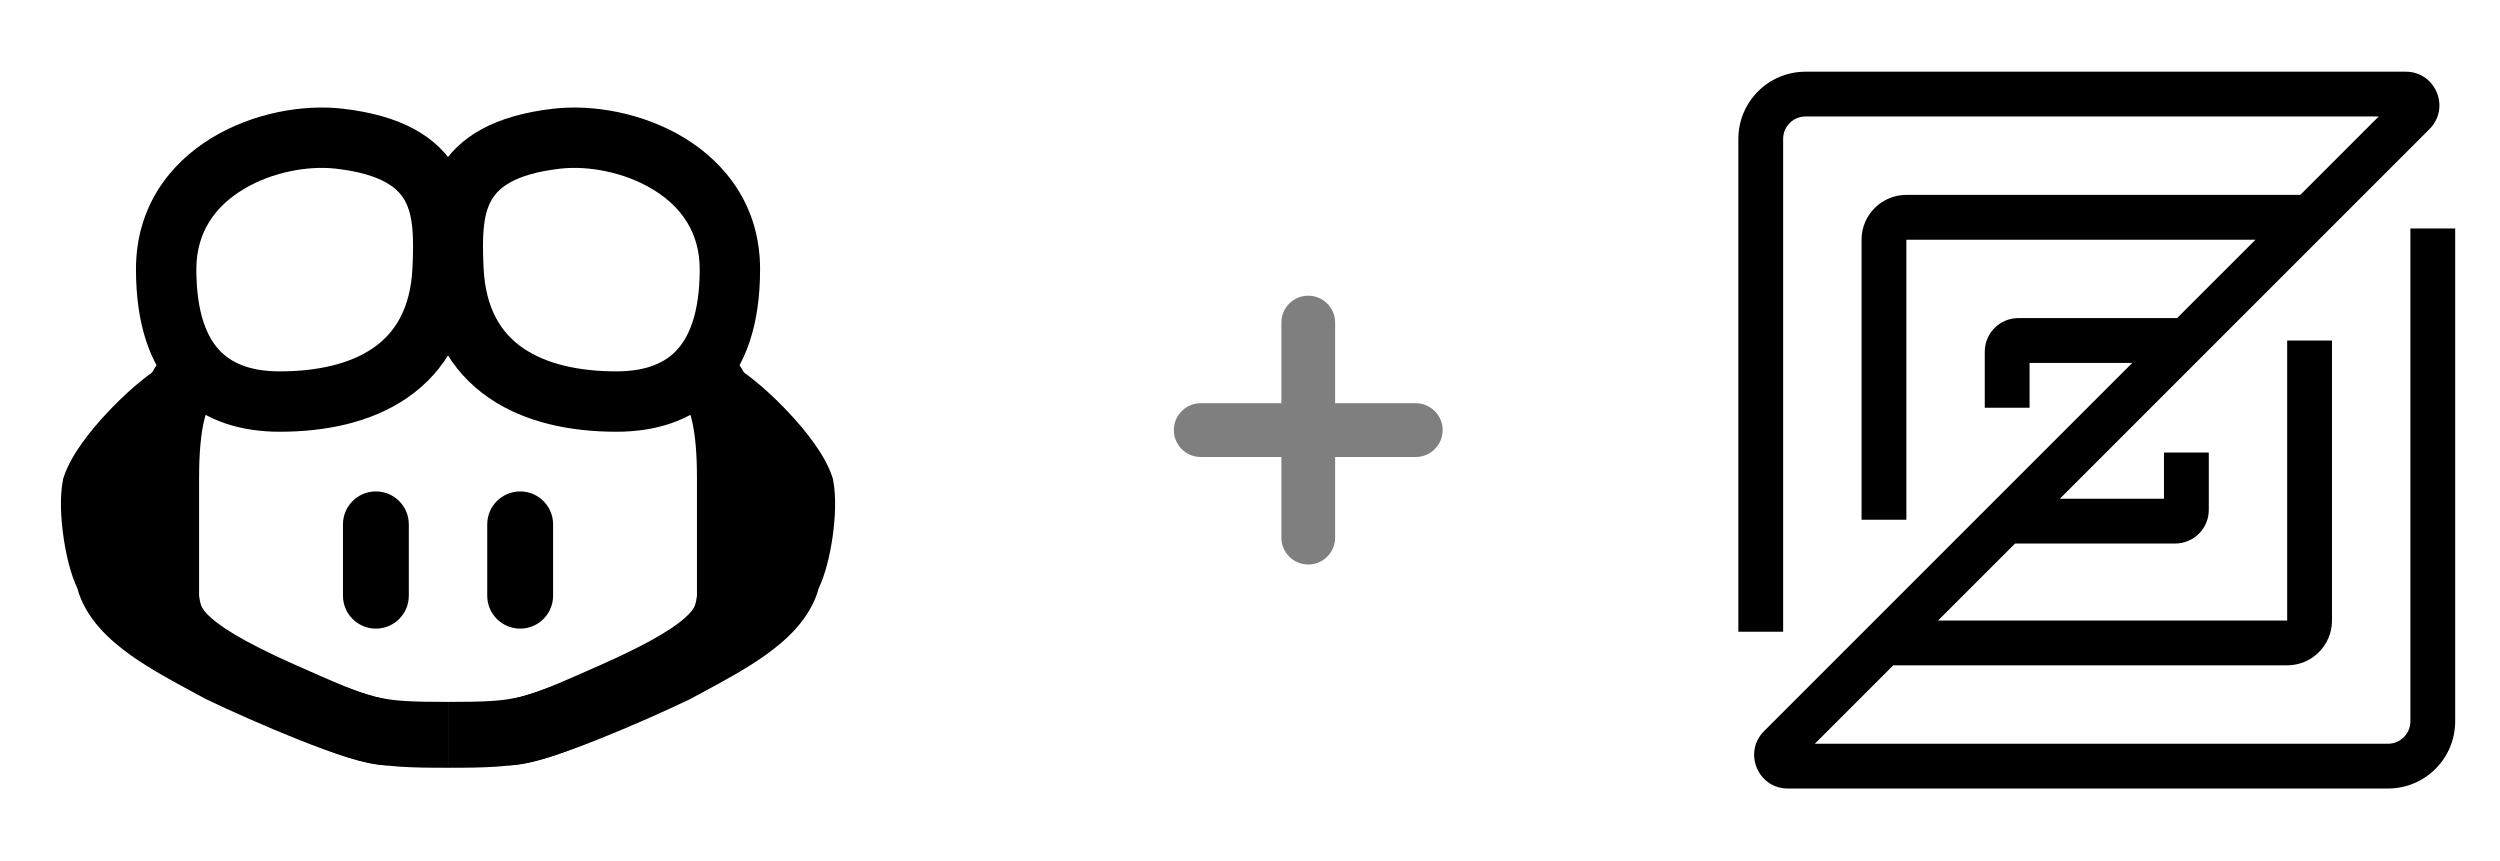
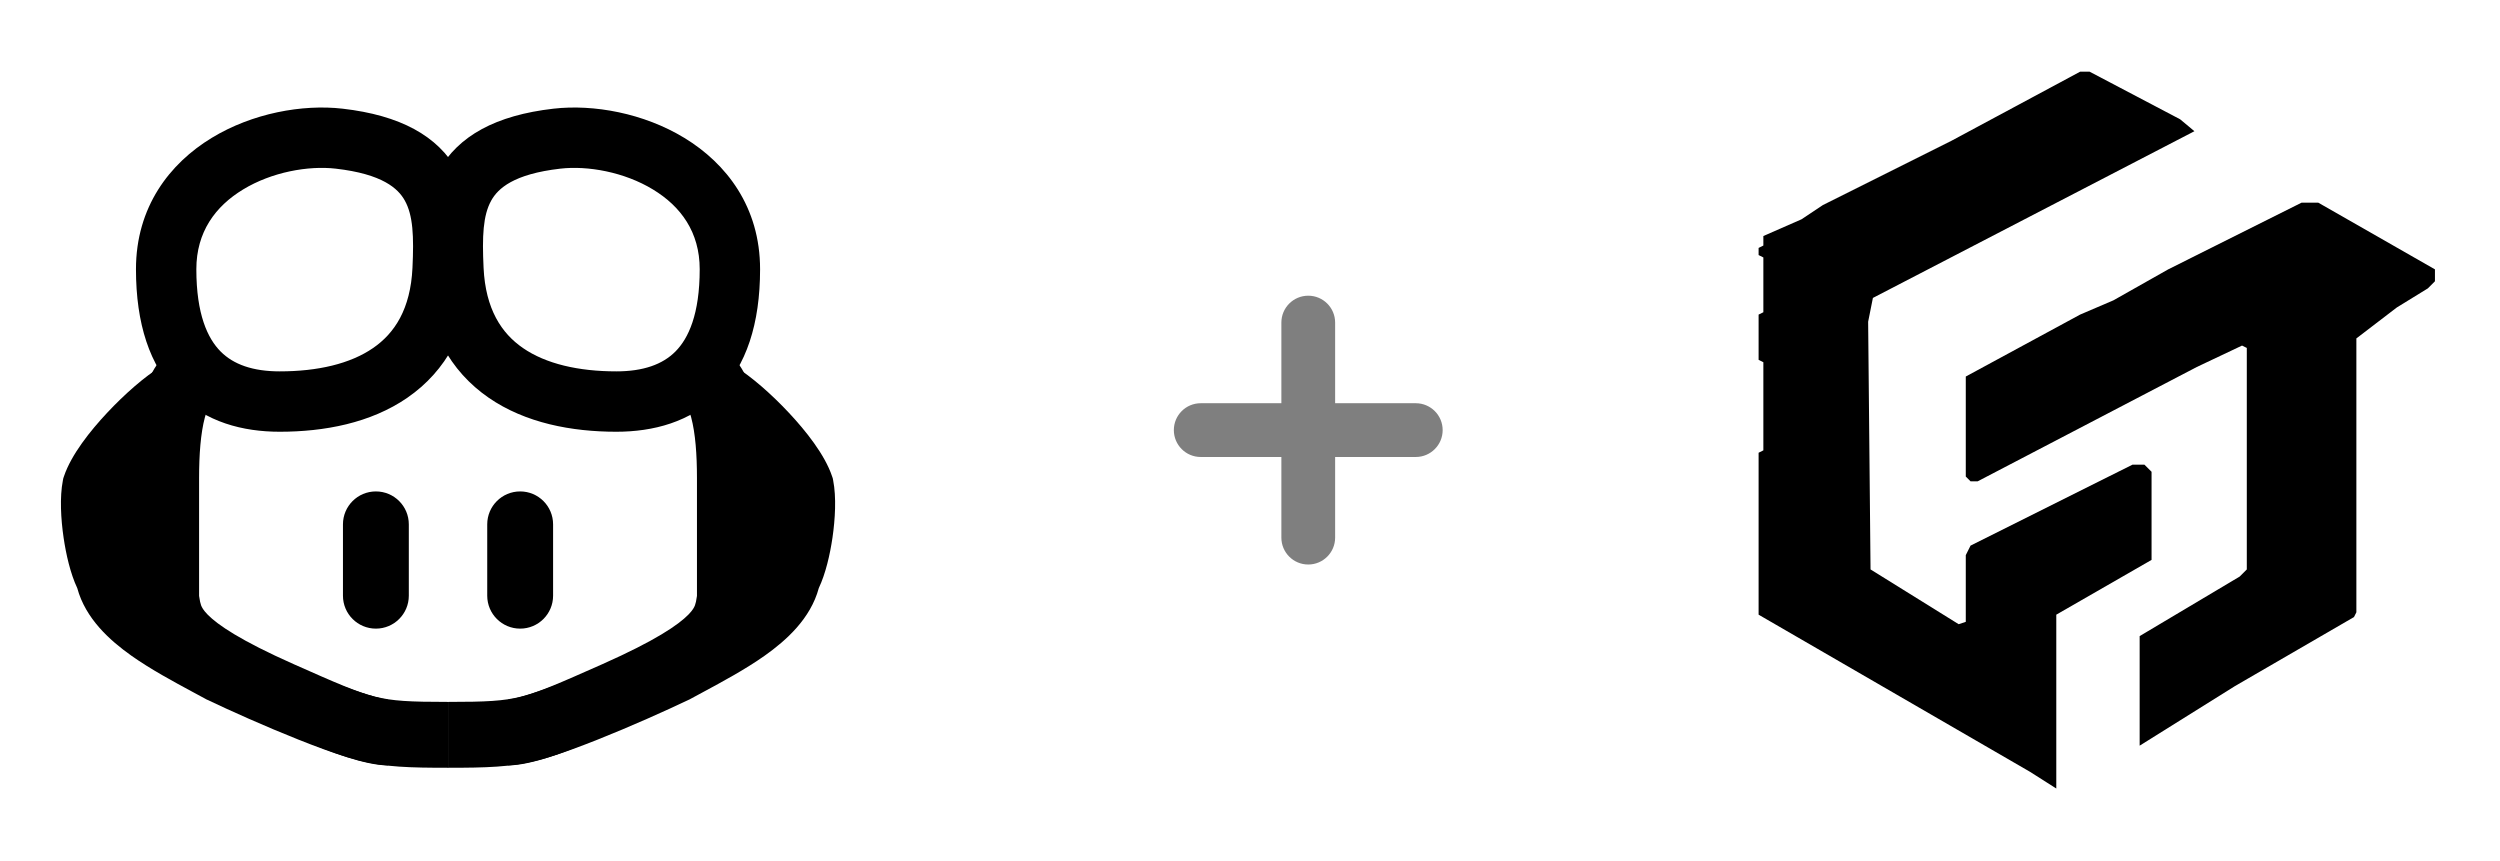
<svg xmlns="http://www.w3.org/2000/svg" width="93" height="32" viewBox="0 0 93 32" fill="none">
  <path fill-rule="evenodd" clip-rule="evenodd" d="M9.04 7.05C8.009 7.676 7.304 8.632 7.304 10.015C7.304 11.691 7.724 12.589 8.205 13.074C8.684 13.558 9.405 13.815 10.405 13.815C11.815 13.815 13.029 13.534 13.88 12.946C14.676 12.398 15.271 11.504 15.344 9.962C15.399 8.794 15.368 8.013 15.057 7.457C14.809 7.014 14.233 6.474 12.49 6.274C11.468 6.157 10.111 6.398 9.04 7.05ZM7.873 5.131C9.391 4.207 11.253 3.872 12.746 4.043C14.884 4.289 16.284 5.05 17.017 6.361C17.686 7.559 17.638 8.983 17.587 10.068C17.484 12.244 16.58 13.812 15.155 14.795C13.786 15.74 12.058 16.061 10.405 16.061C9.042 16.061 7.651 15.707 6.609 14.655C5.568 13.604 5.058 12.041 5.058 10.015C5.058 7.696 6.314 6.079 7.873 5.131Z" fill="black" />
  <path fill-rule="evenodd" clip-rule="evenodd" d="M13.983 18.281C14.659 18.281 15.208 18.829 15.208 19.506V22.16C15.208 22.837 14.659 23.385 13.983 23.385C13.306 23.385 12.758 22.837 12.758 22.16V19.506C12.758 18.829 13.306 18.281 13.983 18.281Z" fill="black" />
  <path fill-rule="evenodd" clip-rule="evenodd" d="M5.256 14.89C5.484 14.039 5.992 12.906 7.207 12.536L7.921 14.88L7.924 14.879C7.924 14.879 7.923 14.878 7.921 14.88C7.914 14.885 7.891 14.905 7.859 14.951C7.788 15.05 7.701 15.231 7.622 15.524C7.464 16.116 7.406 16.917 7.406 17.781V22.168C7.435 22.357 7.451 22.438 7.481 22.519C7.507 22.586 7.56 22.695 7.723 22.862C8.094 23.241 8.941 23.826 10.928 24.708C12.54 25.424 13.275 25.746 13.959 25.917C14.605 26.078 15.238 26.111 16.667 26.111V28.561C15.254 28.561 14.339 28.537 13.364 28.293C12.452 28.065 11.517 27.65 10.061 27.004C10.019 26.985 9.977 26.966 9.934 26.947C7.898 26.044 6.687 25.305 5.972 24.576C5.593 24.188 5.346 23.797 5.191 23.387C5.054 23.027 5.006 22.688 4.975 22.475C4.973 22.461 4.971 22.447 4.969 22.433L4.956 22.346V17.781C4.956 16.861 5.012 15.8 5.256 14.89Z" fill="black" />
  <path fill-rule="evenodd" clip-rule="evenodd" d="M3.983 15.359C4.628 14.669 5.4 13.988 5.997 13.635L7.246 15.742C6.937 15.925 6.349 16.416 5.772 17.033C5.22 17.622 4.857 18.138 4.731 18.425C4.703 18.667 4.712 19.116 4.79 19.648C4.878 20.254 5.017 20.703 5.105 20.863L5.193 21.022L5.23 21.201C5.287 21.47 5.56 21.865 6.301 22.391C6.881 22.802 7.565 23.17 8.296 23.565C8.458 23.652 8.622 23.741 8.788 23.831C9.595 24.216 10.848 24.777 12.019 25.242C12.613 25.478 13.17 25.683 13.629 25.827C13.858 25.899 14.05 25.951 14.202 25.985C14.35 26.017 14.418 26.023 14.428 26.023C14.429 26.023 14.428 26.023 14.428 26.023L14.429 28.473C13.965 28.473 13.389 28.319 12.897 28.165C12.356 27.995 11.737 27.766 11.115 27.519C9.869 27.024 8.548 26.431 7.703 26.028L7.672 26.014L7.643 25.997C7.498 25.918 7.345 25.836 7.187 25.751C6.45 25.354 5.6 24.896 4.885 24.39C4.084 23.822 3.182 23.014 2.874 21.878C2.618 21.337 2.456 20.618 2.366 20.003C2.265 19.317 2.217 18.495 2.339 17.873L2.354 17.794L2.38 17.718C2.652 16.909 3.362 16.022 3.983 15.359Z" fill="black" />
  <path fill-rule="evenodd" clip-rule="evenodd" d="M3.485 21.264V17.14H5.935V21.264H3.485Z" fill="black" />
  <path fill-rule="evenodd" clip-rule="evenodd" d="M24.293 7.05C25.324 7.676 26.029 8.632 26.029 10.015C26.029 11.691 25.609 12.589 25.128 13.074C24.649 13.558 23.928 13.815 22.928 13.815C21.518 13.815 20.304 13.534 19.453 12.946C18.658 12.398 18.062 11.504 17.989 9.962C17.934 8.794 17.965 8.013 18.276 7.457C18.524 7.014 19.101 6.474 20.843 6.274C21.865 6.157 23.222 6.398 24.293 7.05ZM25.46 5.131C23.942 4.207 22.08 3.872 20.587 4.043C18.449 4.289 17.049 5.05 16.316 6.361C15.647 7.559 15.695 8.983 15.746 10.068C15.849 12.244 16.753 13.812 18.178 14.795C19.547 15.74 21.275 16.061 22.928 16.061C24.291 16.061 25.682 15.707 26.724 14.655C27.765 13.604 28.275 12.041 28.275 10.015C28.275 7.696 27.019 6.079 25.46 5.131Z" fill="black" />
  <path fill-rule="evenodd" clip-rule="evenodd" d="M19.35 18.281C18.674 18.281 18.125 18.829 18.125 19.506V22.16C18.125 22.837 18.674 23.385 19.35 23.385C20.027 23.385 20.575 22.837 20.575 22.16V19.506C20.575 18.829 20.027 18.281 19.35 18.281Z" fill="black" />
  <path fill-rule="evenodd" clip-rule="evenodd" d="M28.078 14.89C27.85 14.039 27.341 12.906 26.126 12.536L25.413 14.88L25.41 14.879C25.41 14.879 25.41 14.878 25.413 14.88C25.42 14.885 25.442 14.905 25.474 14.951C25.545 15.05 25.633 15.231 25.711 15.524C25.87 16.116 25.927 16.917 25.927 17.781V22.168C25.899 22.357 25.882 22.438 25.852 22.519C25.826 22.586 25.774 22.695 25.61 22.862C25.239 23.241 24.393 23.826 22.406 24.708C20.793 25.424 20.058 25.746 19.375 25.917C18.728 26.078 18.095 26.111 16.667 26.111V28.561C18.08 28.561 18.994 28.537 19.969 28.293C20.881 28.065 21.816 27.65 23.272 27.004C23.314 26.985 23.356 26.966 23.399 26.947C25.436 26.044 26.646 25.305 27.361 24.576C27.74 24.188 27.987 23.797 28.143 23.387C28.279 23.027 28.328 22.688 28.358 22.475C28.36 22.461 28.362 22.447 28.364 22.433L28.377 22.346V17.781C28.377 16.861 28.321 15.8 28.078 14.89Z" fill="black" />
  <path fill-rule="evenodd" clip-rule="evenodd" d="M29.35 15.359C28.705 14.669 27.933 13.988 27.337 13.635L26.088 15.742C26.396 15.925 26.984 16.416 27.562 17.033C28.113 17.622 28.476 18.138 28.602 18.425C28.63 18.667 28.621 19.116 28.543 19.648C28.455 20.254 28.316 20.703 28.228 20.863L28.141 21.022L28.103 21.201C28.047 21.47 27.774 21.865 27.032 22.391C26.452 22.802 25.768 23.17 25.037 23.565C24.875 23.652 24.711 23.741 24.545 23.831C23.738 24.216 22.485 24.777 21.314 25.242C20.72 25.478 20.163 25.683 19.704 25.827C19.475 25.899 19.283 25.951 19.131 25.985C18.983 26.017 18.915 26.023 18.905 26.023C18.905 26.023 18.904 26.023 18.905 26.023L18.904 28.473C19.369 28.473 19.944 28.319 20.436 28.165C20.977 27.995 21.596 27.766 22.218 27.519C23.465 27.024 24.785 26.431 25.63 26.028L25.661 26.014L25.69 25.997C25.835 25.918 25.988 25.836 26.146 25.751C26.883 25.354 27.733 24.896 28.448 24.39C29.25 23.822 30.152 23.014 30.459 21.878C30.715 21.337 30.878 20.618 30.968 20.003C31.068 19.317 31.116 18.495 30.994 17.873L30.979 17.794L30.953 17.718C30.681 16.909 29.971 16.022 29.35 15.359Z" fill="black" />
  <path fill-rule="evenodd" clip-rule="evenodd" d="M29.848 21.264V17.14H27.398V21.264H29.848Z" fill="black" />
  <path fill-rule="evenodd" clip-rule="evenodd" d="M48.667 11C49.219 11 49.667 11.448 49.667 12V15H52.667C53.219 15 53.667 15.448 53.667 16C53.667 16.552 53.219 17 52.667 17H49.667V20C49.667 20.552 49.219 21 48.667 21C48.114 21 47.667 20.552 47.667 20V17H44.667C44.114 17 43.667 16.552 43.667 16C43.667 15.448 44.114 15 44.667 15H47.667V12C47.667 11.448 48.114 11 48.667 11Z" fill="black" fill-opacity="0.5" />
-   <path fill-rule="evenodd" clip-rule="evenodd" d="M67.167 4.333C66.706 4.333 66.333 4.706 66.333 5.167V23.5H64.667V5.167C64.667 3.786 65.786 2.667 67.167 2.667H89.494C90.608 2.667 91.165 4.013 90.378 4.801L76.626 18.552H80.5V16.833H82.167V18.969C82.167 19.659 81.607 20.219 80.917 20.219H74.96L72.095 23.083H85.083V12.667H86.75V23.083C86.75 24.004 86.004 24.75 85.083 24.75H70.428L67.512 27.667H88.833C89.293 27.667 89.667 27.294 89.667 26.833V8.5H91.333V26.833C91.333 28.214 90.214 29.333 88.833 29.333H66.506C65.392 29.333 64.835 27.987 65.622 27.199L79.321 13.5H75.5V15.167H73.833V13.083C73.833 12.393 74.393 11.833 75.083 11.833H80.988L83.905 8.917H70.917V19.333H69.25V8.917C69.25 7.996 69.996 7.25 70.917 7.25H85.571L88.488 4.333H67.167Z" fill="black" />
+   <path d="M86.239 7.539 L85.619 7.539 L80.658 10.02 L78.62 11.172 L77.38 11.703 L73.127 14.007 L73.127 17.728 L73.304 17.905 L73.57 17.905 L81.721 13.652 L83.404 12.855 L83.581 12.943 L83.581 21.183 L83.316 21.448 L79.595 23.663 L79.595 27.739 L83.138 25.524 L87.568 22.955 L87.657 22.777 L87.657 12.589 L89.163 11.437 L90.314 10.729 L90.58 10.463 L90.58 10.02 Z M77.734 2.667 L77.38 2.667 L72.596 5.236 L67.812 7.628 L67.014 8.159 L65.597 8.78 L65.597 9.134 L65.42 9.223 L65.42 9.488 L65.597 9.577 L65.597 11.615 L65.42 11.703 L65.42 13.386 L65.597 13.475 L65.597 16.753 L65.42 16.842 L65.42 22.866 L75.519 28.713 L76.494 29.333 L76.494 22.866 L80.038 20.828 L80.038 17.55 L79.772 17.285 L79.329 17.285 L73.304 20.297 L73.127 20.651 L73.127 23.132 L72.862 23.22 L69.584 21.183 L69.495 11.969 L69.672 11.083 L81.632 4.881 L81.101 4.438 Z" fill="black" fill-rule="evenodd" />
</svg>
